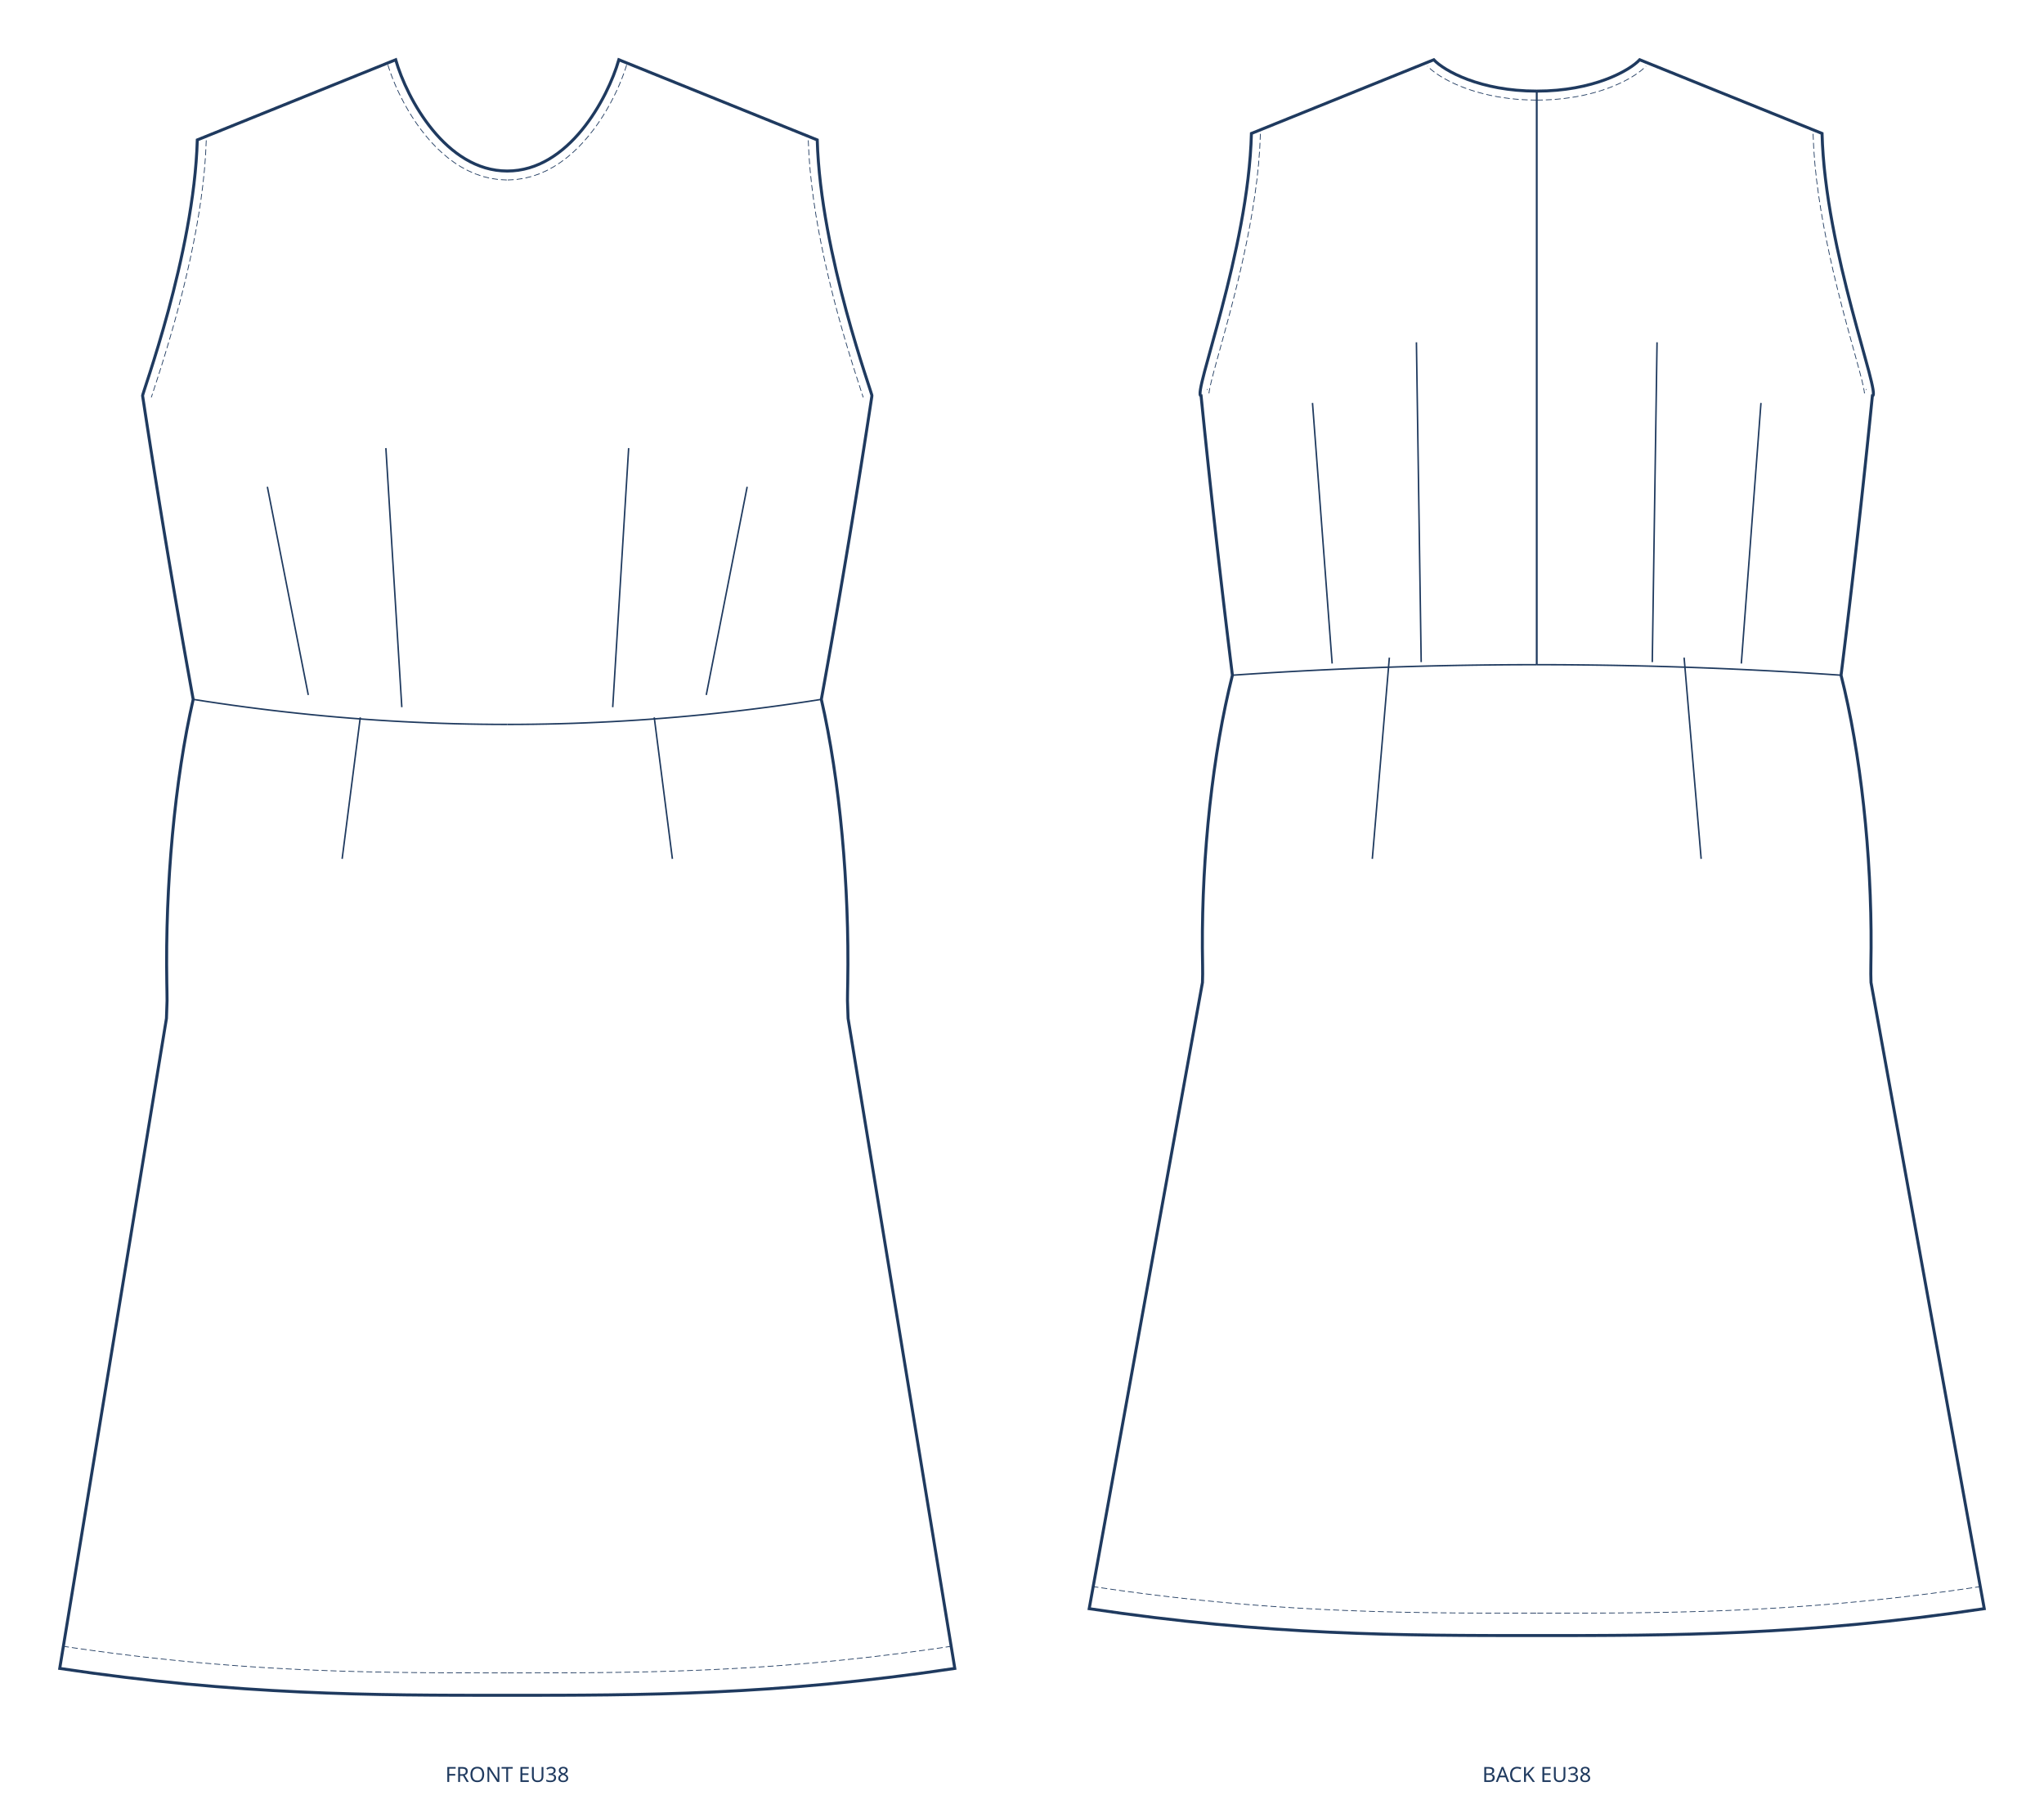
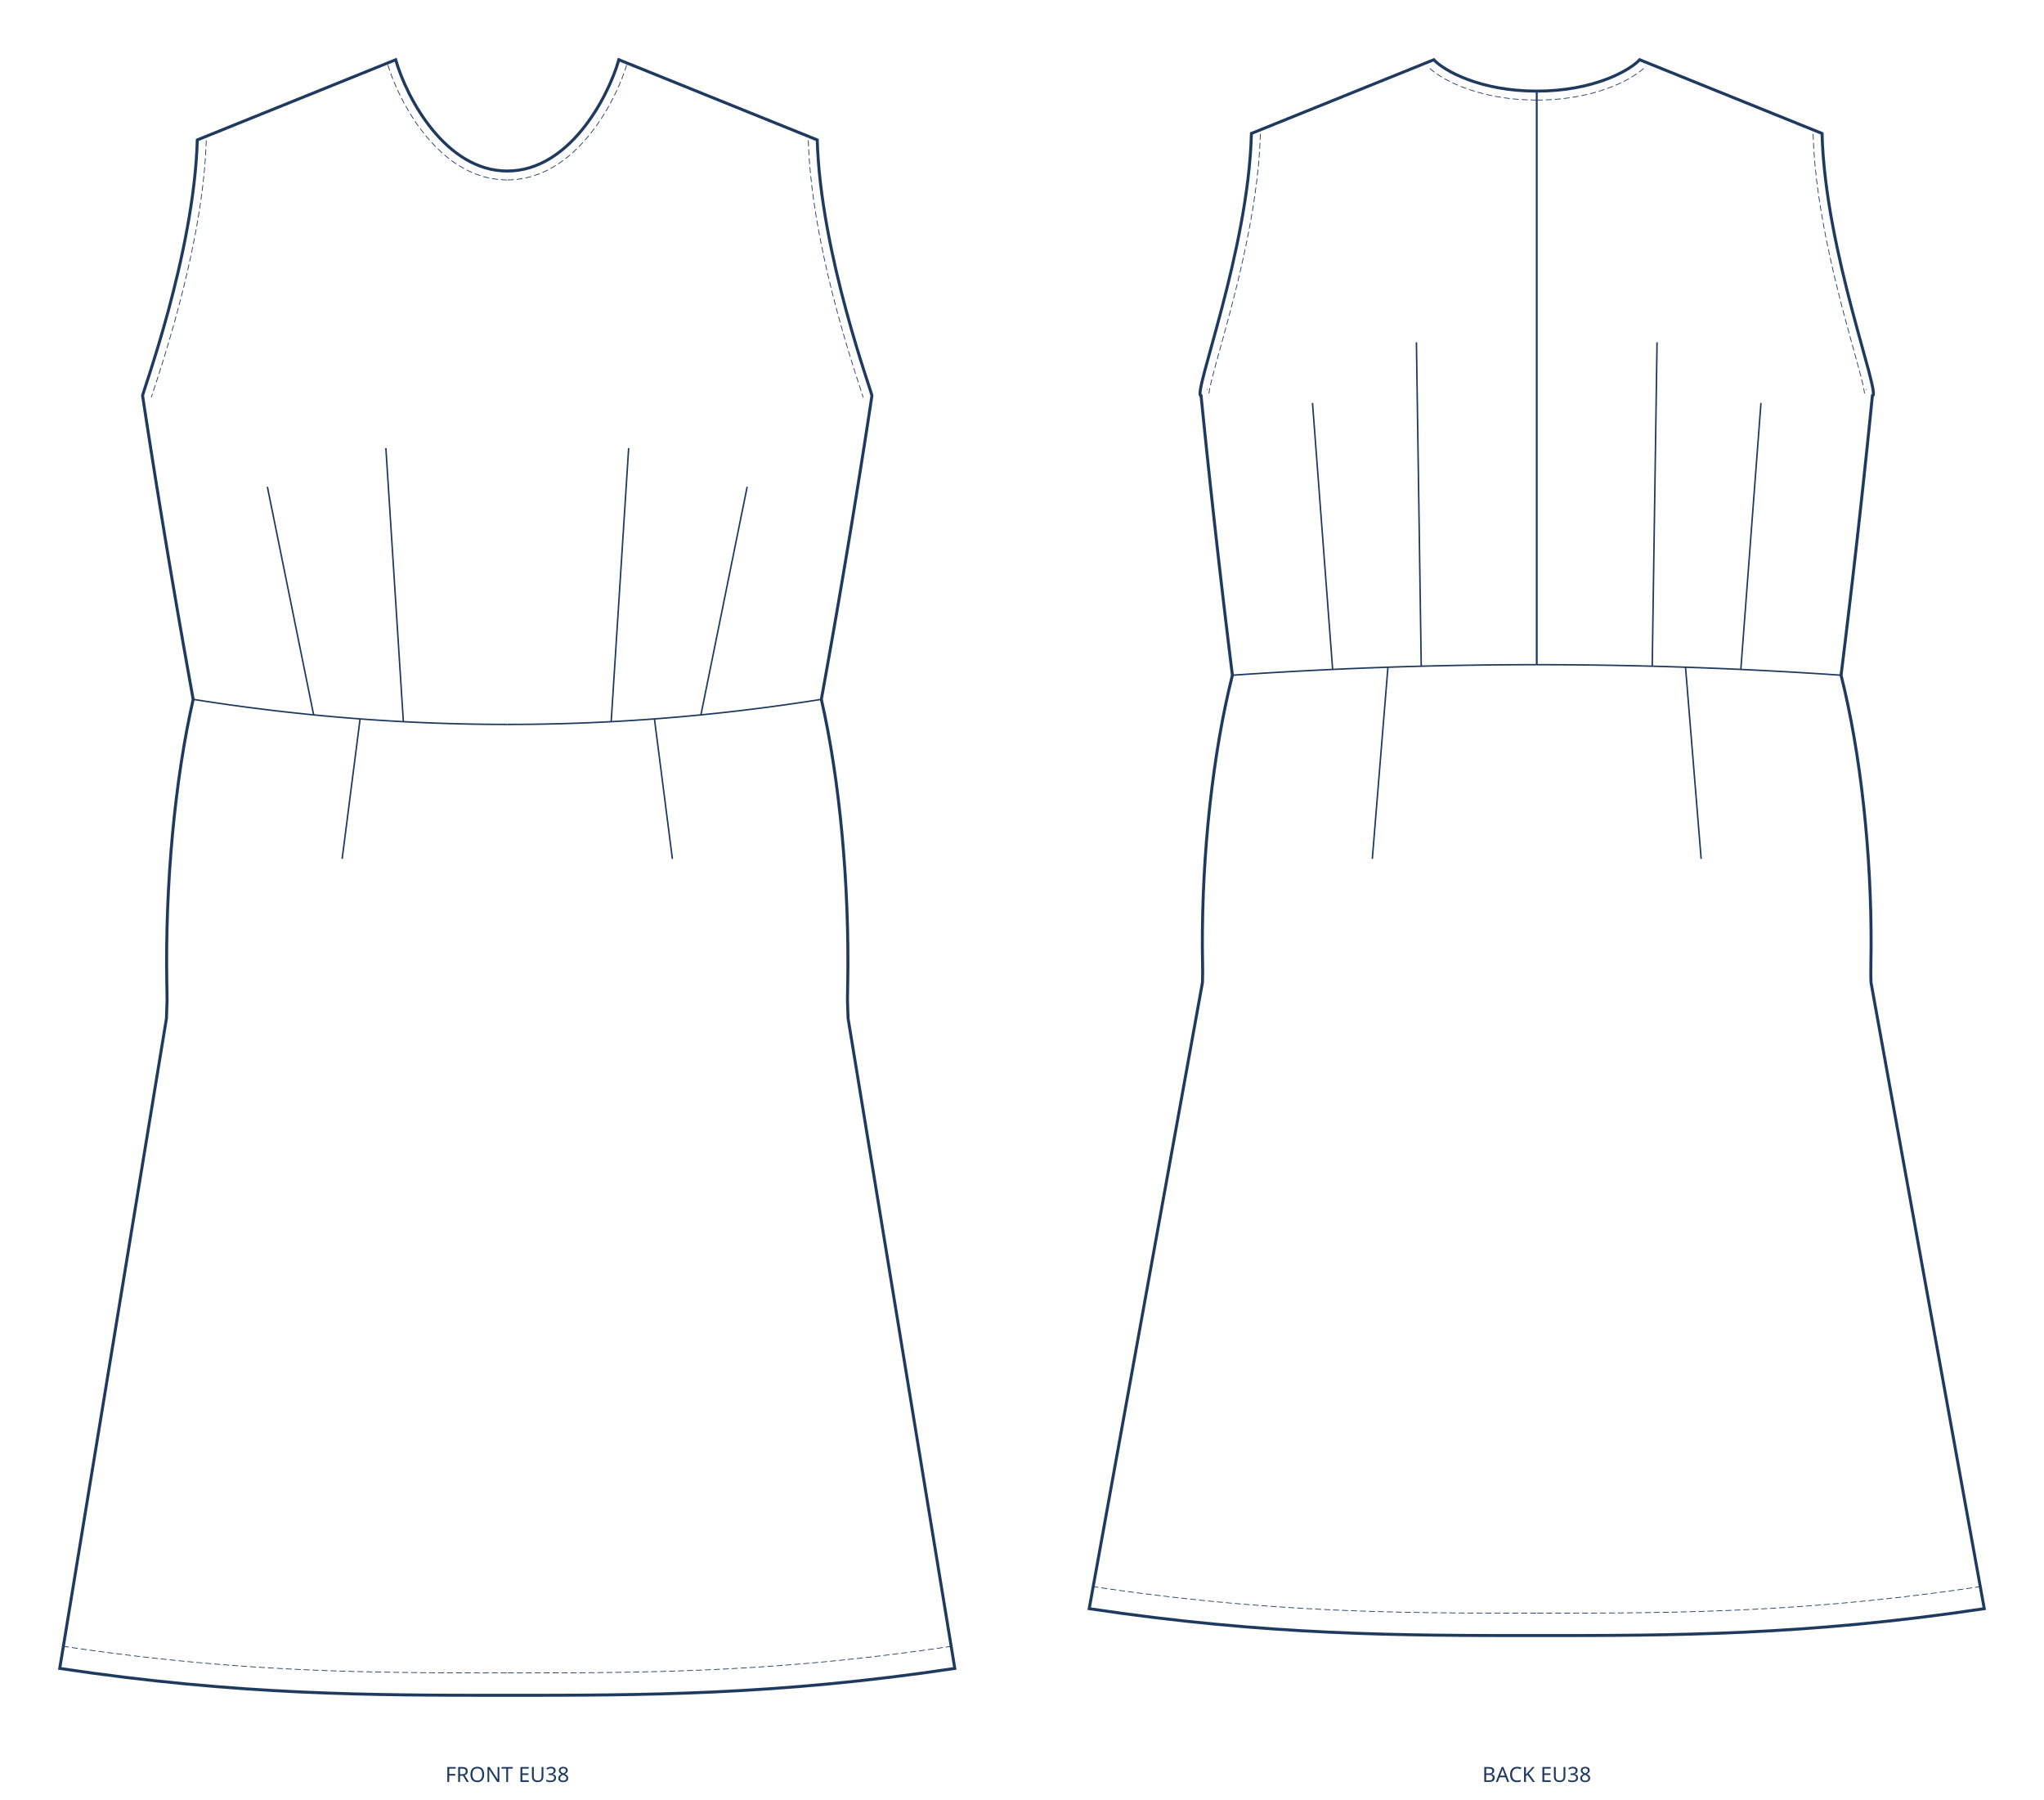
<svg xmlns="http://www.w3.org/2000/svg" width="1368.8mm" height="1205mm" viewBox="0 0 1368.8 1205" data-scale="1:1" data-unit-mm="1" data-source="DraftedPattern" data-dugum="" data-size="EU38" data-sinif="dress/dart/woven">
  <g fill="none" stroke="#1f3a5f" transform="translate(339.7,40)">
    <path data-rol="siluet" data-view="front" data-manken-fark-ceyrek-mm="12.7417" data-manken-bel-yarim-mm="197.5854" data-manken-bust-y="225.0000" data-manken-bel-y="428.2238" data-manken-kalca-y="628.2238" data-omuz-egim-deg="22.00" data-omuz-oran="0.8500" data-omuz-uc="207.5700 53.6728" data-yaka-gen-oran="0.3600" data-yaka-derinlik-oran="0.4985" stroke-width="2" d="M 0 74.5 C 41.099 74.5 67.253 26.075 74.725 0 C 119.007 17.891 163.288 35.782 207.57 53.673 C 209.768 130.77 245.096 225 244.2 225 C 243.594 228.985 242.985 232.97 242.374 236.954 C 241.761 240.939 241.145 244.924 240.527 248.909 C 239.907 252.893 239.284 256.878 238.659 260.863 C 238.032 264.848 237.403 268.833 236.771 272.817 C 236.137 276.802 235.5 280.787 234.862 284.772 C 234.22 288.757 233.577 292.741 232.931 296.726 C 232.283 300.711 231.633 304.696 230.981 308.68 C 230.326 312.665 229.668 316.65 229.009 320.635 C 228.347 324.62 227.683 328.604 227.016 332.589 C 226.347 336.574 225.676 340.559 225.003 344.543 C 224.327 348.528 223.649 352.513 222.969 356.498 C 222.286 360.483 221.601 364.467 220.914 368.452 C 220.224 372.437 219.532 376.422 218.838 380.406 C 218.142 384.391 217.443 388.376 216.742 392.361 C 216.038 396.346 215.332 400.33 214.624 404.315 C 213.914 408.3 213.201 412.285 212.486 416.269 C 211.769 420.254 211.049 424.239 210.327 428.224 C 211.095 431.582 211.842 435.008 212.567 438.497 C 213.29 441.986 213.992 445.537 214.671 449.146 C 215.348 452.754 216.003 456.418 216.635 460.134 C 217.264 463.85 217.871 467.616 218.454 471.427 C 219.036 475.239 219.593 479.095 220.126 482.99 C 220.658 486.885 221.165 490.82 221.648 494.787 C 222.128 498.755 222.584 502.755 223.015 506.783 C 223.444 510.811 223.848 514.866 224.226 518.943 C 224.602 523.02 224.952 527.118 225.277 531.232 C 225.6 535.346 225.896 539.475 226.166 543.614 C 226.435 547.753 226.677 551.901 226.892 556.054 C 227.105 560.206 227.292 564.363 227.451 568.517 C 227.609 572.671 227.74 576.823 227.843 580.968 C 227.945 585.112 228.019 589.248 228.066 593.371 C 228.111 597.494 228.128 601.602 228.117 605.691 C 228.105 609.78 228.065 613.85 227.996 617.894 C 227.927 621.938 227.829 625.956 227.828 629.943 C 227.994 633.93 228.129 637.885 228.231 641.804 C 252.054 786.869 275.877 931.935 299.7 1077 C 179.82 1095 89.91 1095 0 1095 C -89.91 1095 -179.82 1095 -299.7 1077 C -275.877 931.935 -252.054 786.869 -228.231 641.804 C -228.129 637.885 -227.994 633.93 -227.828 629.943 C -227.829 625.956 -227.927 621.938 -227.996 617.894 C -228.065 613.85 -228.105 609.78 -228.117 605.691 C -228.128 601.602 -228.111 597.494 -228.066 593.371 C -228.019 589.248 -227.945 585.112 -227.843 580.968 C -227.74 576.823 -227.609 572.671 -227.451 568.517 C -227.292 564.363 -227.105 560.206 -226.892 556.054 C -226.677 551.901 -226.435 547.753 -226.166 543.614 C -225.896 539.475 -225.6 535.346 -225.277 531.232 C -224.952 527.118 -224.602 523.02 -224.226 518.943 C -223.848 514.866 -223.444 510.811 -223.015 506.783 C -222.584 502.755 -222.128 498.755 -221.648 494.787 C -221.165 490.82 -220.658 486.885 -220.126 482.99 C -219.593 479.095 -219.036 475.239 -218.454 471.427 C -217.871 467.616 -217.264 463.85 -216.635 460.134 C -216.003 456.418 -215.348 452.754 -214.671 449.146 C -213.992 445.537 -213.29 441.986 -212.567 438.497 C -211.842 435.008 -211.095 431.582 -210.327 428.224 C -211.049 424.239 -211.769 420.254 -212.486 416.269 C -213.201 412.285 -213.914 408.3 -214.624 404.315 C -215.332 400.33 -216.038 396.346 -216.742 392.361 C -217.443 388.376 -218.142 384.391 -218.838 380.406 C -219.532 376.422 -220.224 372.437 -220.914 368.452 C -221.601 364.467 -222.286 360.483 -222.969 356.498 C -223.649 352.513 -224.327 348.528 -225.003 344.543 C -225.676 340.559 -226.347 336.574 -227.016 332.589 C -227.683 328.604 -228.347 324.62 -229.009 320.635 C -229.668 316.65 -230.326 312.665 -230.981 308.68 C -231.633 304.696 -232.283 300.711 -232.931 296.726 C -233.577 292.741 -234.22 288.757 -234.862 284.772 C -235.5 280.787 -236.137 276.802 -236.771 272.817 C -237.403 268.833 -238.032 264.848 -238.659 260.863 C -239.284 256.878 -239.907 252.893 -240.527 248.909 C -241.145 244.924 -241.761 240.939 -242.374 236.954 C -242.985 232.97 -243.594 228.985 -244.2 225 C -245.096 225 -209.768 130.77 -207.57 53.673 C -163.288 35.782 -119.007 17.891 -74.725 0 C -67.253 26.075 -41.099 74.5 0 74.5 Z" />
    <path data-rol="bel-dikisi" data-view="front" data-yan="sag" stroke-width="1" d="M 210.327 428.224 L 201.559 429.59 L 192.791 430.898 L 184.024 432.149 L 175.257 433.341 L 166.491 434.476 L 157.725 435.553 L 148.96 436.573 L 140.195 437.534 L 131.431 438.437 L 122.667 439.282 L 113.903 440.07 L 105.14 440.798 L 96.377 441.469 L 87.615 442.082 L 78.852 442.636 L 70.09 443.132 L 61.328 443.57 L 52.567 443.949 L 43.805 444.27 L 35.044 444.533 L 26.283 444.737 L 17.522 444.883 L 8.761 444.971 L -0 445" />
    <path data-rol="bel-dikisi" data-view="front" data-yan="sol" stroke-width="1" d="M -210.327 428.224 L -201.559 429.59 L -192.791 430.898 L -184.024 432.149 L -175.257 433.341 L -166.491 434.476 L -157.725 435.553 L -148.96 436.573 L -140.195 437.534 L -131.431 438.437 L -122.667 439.282 L -113.903 440.07 L -105.14 440.798 L -96.377 441.469 L -87.615 442.082 L -78.852 442.636 L -70.09 443.132 L -61.328 443.57 L -52.567 443.949 L -43.805 444.27 L -35.044 444.533 L -26.283 444.737 L -17.522 444.883 L -8.761 444.971 L 0 445" />
-     <path data-rol="pens" data-view="front" data-yan="sag" stroke-width="1" d="M 133.256 425.282 L 160.652 285.913" />
-     <path data-rol="pens" data-view="front" data-yan="sol" stroke-width="1" d="M -133.256 425.282 L -160.652 285.913" />
-     <path data-rol="pens" data-view="front" data-yan="sag" stroke-width="1" d="M 70.618 433.459 L 81.293 260.004" />
-     <path data-rol="pens" data-view="front" data-yan="sol" stroke-width="1" d="M -70.618 433.459 L -81.293 260.004" />
-     <path data-rol="pens" data-view="front" data-yan="sag" stroke-width="1" d="M 98.426 440.288 L 110.577 535" />
-     <path data-rol="pens" data-view="front" data-yan="sol" stroke-width="1" d="M -98.426 440.288 L -110.577 535" />
+     <path data-rol="pens" data-view="front" data-yan="sag" stroke-width="1" d="M 129.675 438.606 L 160.652 285.913" />
+     <path data-rol="pens" data-view="front" data-yan="sol" stroke-width="1" d="M -129.675 438.606 L -160.652 285.913" />
+     <path data-rol="pens" data-view="front" data-yan="sag" stroke-width="1" d="M 69.584 443.157 L 81.293 260.004" />
+     <path data-rol="pens" data-view="front" data-yan="sol" stroke-width="1" d="M -69.584 443.157 L -81.293 260.004" />
+     <path data-rol="pens" data-view="front" data-yan="sag" stroke-width="1" d="M 98.561 441.302 L 110.577 535" />
+     <path data-rol="pens" data-view="front" data-yan="sol" stroke-width="1" d="M -98.561 441.302 L -110.577 535" />
    <path data-rol="dikis-izi" data-view="front" data-yan="sag" stroke-width="0.5" stroke-dasharray="4 2" d="M 297.524 1062.159 L 286.423 1063.787 L 275.543 1065.305 L 264.828 1066.726 L 254.273 1068.052 L 243.87 1069.286 L 233.615 1070.432 L 223.501 1071.494 L 213.524 1072.473 L 203.678 1073.375 L 193.955 1074.201 L 184.352 1074.955 L 174.862 1075.641 L 165.479 1076.262 L 156.198 1076.821 L 147.013 1077.321 L 137.918 1077.766 L 128.908 1078.159 L 119.976 1078.502 L 111.117 1078.801 L 102.325 1079.056 L 93.595 1079.273 L 84.92 1079.453 L 76.296 1079.601 L 67.716 1079.72 L 59.175 1079.812 L 50.667 1079.882 L 42.186 1079.931 L 33.727 1079.965 L 25.285 1079.985 L 16.853 1079.996 L 8.426 1079.999 L -0.001 1080" />
    <path data-rol="dikis-izi" data-view="front" data-yan="sol" stroke-width="0.5" stroke-dasharray="4 2" d="M -297.524 1062.159 L -286.423 1063.787 L -275.543 1065.305 L -264.828 1066.726 L -254.273 1068.052 L -243.87 1069.286 L -233.615 1070.432 L -223.501 1071.494 L -213.524 1072.473 L -203.678 1073.375 L -193.955 1074.201 L -184.352 1074.955 L -174.862 1075.641 L -165.479 1076.262 L -156.198 1076.821 L -147.013 1077.321 L -137.918 1077.766 L -128.908 1078.159 L -119.976 1078.502 L -111.117 1078.801 L -102.325 1079.056 L -93.595 1079.273 L -84.92 1079.453 L -76.296 1079.601 L -67.716 1079.72 L -59.175 1079.812 L -50.667 1079.882 L -42.186 1079.931 L -33.727 1079.965 L -25.285 1079.985 L -16.853 1079.996 L -8.426 1079.999 L 0.001 1080" />
    <path data-rol="dikis-izi" data-view="front" data-yan="sag" stroke-width="0.5" stroke-dasharray="4 2" d="M 201.576 53.946 L 202.024 63.758 L 202.794 73.783 L 203.853 83.871 L 205.168 93.975 L 206.709 104.049 L 208.445 114.048 L 210.345 123.924 L 212.38 133.631 L 214.518 143.121 L 216.73 152.347 L 218.985 161.261 L 221.254 169.815 L 223.505 177.963 L 225.709 185.655 L 227.836 192.843 L 229.856 199.48 L 231.737 205.516 L 233.45 210.902 L 234.963 215.589 L 236.246 219.523 L 237.265 222.647 L 237.98 224.882 L 238.396 226.018 L 238.332 225.88" />
    <path data-rol="dikis-izi" data-view="front" data-yan="sol" stroke-width="0.5" stroke-dasharray="4 2" d="M -201.576 53.946 L -202.024 63.758 L -202.794 73.783 L -203.853 83.871 L -205.168 93.975 L -206.709 104.049 L -208.445 114.048 L -210.345 123.924 L -212.38 133.631 L -214.518 143.121 L -216.73 152.347 L -218.985 161.261 L -221.254 169.815 L -223.505 177.963 L -225.709 185.655 L -227.836 192.843 L -229.856 199.48 L -231.737 205.516 L -233.45 210.902 L -234.963 215.589 L -236.246 219.523 L -237.265 222.647 L -237.98 224.882 L -238.396 226.018 L -238.332 225.88" />
    <path data-rol="dikis-izi" data-view="front" data-yan="sag" stroke-width="0.5" stroke-dasharray="4 2" d="M 0.293 80.493 L 5.639 80.225 L 11.112 79.421 L 16.396 78.125 L 21.479 76.377 L 26.354 74.219 L 31.018 71.691 L 35.469 68.832 L 39.709 65.679 L 43.739 62.27 L 47.565 58.639 L 51.187 54.817 L 54.608 50.837 L 57.832 46.731 L 60.86 42.528 L 63.693 38.258 L 66.332 33.952 L 68.778 29.639 L 71.031 25.348 L 73.091 21.109 L 74.959 16.948 L 76.633 12.896 L 78.114 8.979 L 79.401 5.224 L 80.463 1.755" />
    <path data-rol="dikis-izi" data-view="front" data-yan="sol" stroke-width="0.5" stroke-dasharray="4 2" d="M -0.293 80.493 L -5.639 80.225 L -11.112 79.421 L -16.396 78.125 L -21.479 76.377 L -26.354 74.219 L -31.018 71.691 L -35.469 68.832 L -39.709 65.679 L -43.739 62.27 L -47.565 58.639 L -51.187 54.817 L -54.608 50.837 L -57.832 46.731 L -60.86 42.528 L -63.693 38.258 L -66.332 33.952 L -68.778 29.639 L -71.031 25.348 L -73.091 21.109 L -74.959 16.948 L -76.633 12.896 L -78.114 8.979 L -79.401 5.224 L -80.463 1.755" />
  </g>
  <g fill="none" stroke="#1f3a5f" transform="translate(1029.1,40)">
    <path data-rol="siluet" data-view="back" data-manken-fark-ceyrek-mm="12.7417" data-manken-bel-yarim-mm="191.0586" data-manken-bust-y="225.0000" data-manken-bel-y="412.0492" data-manken-kalca-y="612.0492" data-omuz-egim-deg="22.00" data-omuz-oran="0.8500" data-omuz-uc="191.0588 49.3351" data-yaka-gen-oran="0.3609" data-arka-yaka-oran="0.2819" stroke-width="2" d="M 0 21 C 37.922 21 62.055 7.35 68.95 0 C 109.653 16.445 150.356 32.89 191.059 49.335 C 193.082 128.384 230.995 225 224.775 225 C 224.384 228.897 223.991 232.794 223.596 236.691 C 223.199 240.587 222.8 244.484 222.399 248.381 C 221.996 252.278 221.591 256.175 221.185 260.072 C 220.776 263.969 220.365 267.865 219.953 271.762 C 219.538 275.659 219.122 279.556 218.703 283.453 C 218.283 287.35 217.861 291.247 217.436 295.143 C 217.01 299.04 216.582 302.937 216.152 306.834 C 215.72 310.731 215.286 314.628 214.85 318.525 C 214.412 322.421 213.972 326.318 213.53 330.215 C 213.086 334.112 212.641 338.009 212.193 341.906 C 211.743 345.803 211.292 349.7 210.838 353.596 C 210.382 357.493 209.925 361.39 209.465 365.287 C 209.004 369.184 208.541 373.081 208.076 376.978 C 207.608 380.874 207.139 384.771 206.668 388.668 C 206.195 392.565 205.72 396.462 205.243 400.359 C 204.764 404.255 204.283 408.152 203.8 412.049 C 204.615 415.281 205.41 418.579 206.184 421.937 C 206.955 425.295 207.706 428.714 208.434 432.188 C 209.161 435.661 209.866 439.189 210.548 442.767 C 211.228 446.344 211.886 449.97 212.52 453.64 C 213.152 457.31 213.762 461.023 214.347 464.774 C 214.93 468.525 215.489 472.314 216.024 476.135 C 216.557 479.956 217.065 483.809 217.548 487.689 C 218.03 491.568 218.486 495.474 218.916 499.401 C 219.345 503.328 219.748 507.275 220.125 511.238 C 220.5 515.201 220.85 519.178 221.172 523.166 C 221.493 527.153 221.787 531.15 222.054 535.15 C 222.319 539.151 222.557 543.155 222.768 547.158 C 222.977 551.16 223.159 555.161 223.313 559.154 C 223.465 563.147 223.59 567.133 223.686 571.105 C 223.781 575.077 223.848 579.037 223.886 582.977 C 223.923 586.918 223.931 590.839 223.91 594.736 C 223.889 598.633 223.838 602.506 223.757 606.348 C 223.677 610.191 223.712 614.003 223.853 617.779 C 249.136 757.519 274.418 897.26 299.7 1037 C 179.82 1055 89.91 1055 0 1055 C -89.91 1055 -179.82 1055 -299.7 1037 C -274.418 897.26 -249.136 757.519 -223.853 617.779 C -223.712 614.003 -223.677 610.191 -223.757 606.348 C -223.838 602.506 -223.889 598.633 -223.91 594.736 C -223.931 590.839 -223.923 586.918 -223.886 582.977 C -223.848 579.037 -223.781 575.077 -223.686 571.105 C -223.59 567.133 -223.465 563.147 -223.313 559.154 C -223.159 555.161 -222.977 551.16 -222.768 547.158 C -222.557 543.155 -222.319 539.151 -222.054 535.15 C -221.787 531.15 -221.493 527.153 -221.172 523.166 C -220.85 519.178 -220.5 515.201 -220.125 511.238 C -219.748 507.275 -219.345 503.328 -218.916 499.401 C -218.486 495.474 -218.03 491.568 -217.548 487.689 C -217.065 483.809 -216.557 479.956 -216.024 476.135 C -215.489 472.314 -214.93 468.525 -214.347 464.774 C -213.762 461.023 -213.152 457.31 -212.52 453.64 C -211.886 449.97 -211.228 446.344 -210.548 442.767 C -209.866 439.189 -209.161 435.661 -208.434 432.188 C -207.706 428.714 -206.955 425.295 -206.184 421.937 C -205.41 418.579 -204.615 415.281 -203.8 412.049 C -204.283 408.152 -204.764 404.255 -205.243 400.359 C -205.72 396.462 -206.195 392.565 -206.668 388.668 C -207.139 384.771 -207.608 380.874 -208.076 376.978 C -208.541 373.081 -209.004 369.184 -209.465 365.287 C -209.925 361.39 -210.382 357.493 -210.838 353.596 C -211.292 349.7 -211.743 345.803 -212.193 341.906 C -212.641 338.009 -213.086 334.112 -213.53 330.215 C -213.972 326.318 -214.412 322.421 -214.85 318.525 C -215.286 314.628 -215.72 310.731 -216.152 306.834 C -216.582 302.937 -217.01 299.04 -217.436 295.143 C -217.861 291.247 -218.283 287.35 -218.703 283.453 C -219.122 279.556 -219.538 275.659 -219.953 271.762 C -220.365 267.865 -220.776 263.969 -221.185 260.072 C -221.591 256.175 -221.996 252.278 -222.399 248.381 C -222.8 244.484 -223.199 240.587 -223.596 236.691 C -223.991 232.794 -224.384 228.897 -224.775 225 C -230.995 225 -193.082 128.384 -191.059 49.335 C -150.356 32.89 -109.653 16.445 -68.95 0 C -62.055 7.35 -37.922 21 0 21 Z" />
    <path data-rol="bel-dikisi" data-view="back" data-yan="sag" stroke-width="1" d="M 203.8 412.049 L 195.286 411.474 L 186.774 410.924 L 178.265 410.398 L 169.758 409.896 L 161.255 409.419 L 152.753 408.966 L 144.254 408.538 L 135.757 408.134 L 127.263 407.754 L 118.77 407.399 L 110.279 407.069 L 101.789 406.763 L 93.301 406.481 L 84.815 406.224 L 76.33 405.992 L 67.846 405.784 L 59.363 405.6 L 50.881 405.441 L 42.4 405.306 L 33.919 405.196 L 25.439 405.11 L 16.959 405.049 L 8.479 405.012 L 0 405" />
    <path data-rol="bel-dikisi" data-view="back" data-yan="sol" stroke-width="1" d="M -203.8 412.049 L -195.286 411.474 L -186.774 410.924 L -178.265 410.398 L -169.758 409.896 L -161.255 409.419 L -152.753 408.966 L -144.254 408.538 L -135.757 408.134 L -127.263 407.754 L -118.77 407.399 L -110.279 407.069 L -101.789 406.763 L -93.301 406.481 L -84.815 406.224 L -76.33 405.992 L -67.846 405.784 L -59.363 405.6 L -50.881 405.441 L -42.4 405.306 L -33.919 405.196 L -25.439 405.11 L -16.959 405.049 L -8.479 405.012 L 0 405" />
-     <path data-rol="pens" data-view="back" data-yan="sag" stroke-width="1" d="M 137.004 404.237 L 150.164 229.78" />
-     <path data-rol="pens" data-view="back" data-yan="sol" stroke-width="1" d="M -137.004 404.237 L -150.164 229.78" />
-     <path data-rol="pens" data-view="back" data-yan="sag" stroke-width="1" d="M 77.376 403.267 L 80.569 189.173" />
-     <path data-rol="pens" data-view="back" data-yan="sol" stroke-width="1" d="M -77.376 403.267 L -80.569 189.173" />
+     <path data-rol="pens" data-view="back" data-yan="sag" stroke-width="1" d="M 136.676 408.177 L 150.164 229.78" />
+     <path data-rol="pens" data-view="back" data-yan="sol" stroke-width="1" d="M -136.676 408.177 L -150.164 229.78" />
+     <path data-rol="pens" data-view="back" data-yan="sag" stroke-width="1" d="M 77.34 406.019 L 80.569 189.173" />
+     <path data-rol="pens" data-view="back" data-yan="sol" stroke-width="1" d="M -77.34 406.019 L -80.569 189.173" />
    <path data-rol="orta-dikis" data-view="back" data-yan="sag" stroke-width="1" d="M 0 405 C 0 400.2 0 395.438 0 390.711 C 0 385.985 0 381.295 0 376.641 C 0 371.986 0 367.366 0 362.781 C 0 358.195 0 353.644 0 349.125 C 0 344.606 0 340.12 0 335.666 C 0 331.212 0 326.789 0 322.397 C 0 318.005 0 313.643 0 309.31 C 0 304.978 0 300.675 0 296.4 C 0 292.125 0 287.878 0 283.658 C 0 279.438 0 275.245 0 271.078 C 0 266.911 0 262.769 0 258.653 C 0 254.536 0 250.444 0 246.375 C 0 242.306 0 238.261 0 234.238 C 0 230.215 0 226.214 0 222.234 C 0 218.255 0 214.296 0 210.357 C 0 206.419 0 202.5 0 198.6 C 0 194.7 0 190.819 0 186.955 C 0 183.091 0 179.245 0 175.416 C 0 171.586 0 167.773 0 163.975 C 0 160.177 0 156.394 0 152.625 C 0 148.856 0 145.102 0 141.36 C 0 137.618 0 133.889 0 130.172 C 0 126.455 0 122.749 0 119.054 C 0 115.359 0 111.675 0 108 C 0 104.325 0 100.659 0 97.002 C 0 93.344 0 89.695 0 86.053 C 0 82.411 0 78.776 0 75.147 C 0 71.517 0 67.894 0 64.275 C 0 60.656 0 57.042 0 53.432 C 0 49.821 0 46.214 0 42.609 C 0 39.005 0 35.402 0 31.801 C 0 28.2 0 24.6 0 21" />
    <path data-rol="orta-dikis" data-view="back" data-yan="sol" stroke-width="1" d="M 0 21 C 0 24.6 0 28.2 0 31.801 C 0 35.402 0 39.005 0 42.609 C 0 46.214 0 49.821 0 53.432 C 0 57.042 0 60.656 0 64.275 C 0 67.894 0 71.517 0 75.147 C 0 78.776 0 82.411 0 86.053 C 0 89.695 0 93.344 0 97.002 C 0 100.659 0 104.325 0 108 C 0 111.675 0 115.359 0 119.054 C 0 122.749 0 126.455 0 130.172 C 0 133.889 0 137.618 0 141.36 C 0 145.102 0 148.856 0 152.625 C 0 156.394 0 160.177 0 163.975 C 0 167.773 0 171.586 0 175.416 C 0 179.245 0 183.091 0 186.955 C 0 190.819 0 194.7 0 198.6 C 0 202.5 0 206.419 0 210.357 C 0 214.296 0 218.255 0 222.234 C 0 226.214 0 230.215 0 234.238 C 0 238.261 0 242.306 0 246.375 C 0 250.444 0 254.536 0 258.653 C 0 262.769 0 266.911 0 271.078 C 0 275.245 0 279.438 0 283.658 C 0 287.878 0 292.125 0 296.4 C 0 300.675 0 304.978 0 309.31 C 0 313.643 0 318.005 0 322.397 C 0 326.789 0 331.212 0 335.666 C 0 340.12 0 344.606 0 349.125 C 0 353.644 0 358.195 0 362.781 C 0 367.366 0 371.986 0 376.641 C 0 381.295 0 385.985 0 390.711 C 0 395.438 0 400.2 0 405" />
-     <path data-rol="pens" data-view="back" data-yan="sag" stroke-width="1" d="M 98.695 400.283 L 110.108 535" />
-     <path data-rol="pens" data-view="back" data-yan="sol" stroke-width="1" d="M -98.695 400.283 L -110.108 535" />
+     <path data-rol="pens" data-view="back" data-yan="sag" stroke-width="1" d="M 99.64 406.692 L 110.108 535" />
+     <path data-rol="pens" data-view="back" data-yan="sol" stroke-width="1" d="M -99.64 406.692 L -110.108 535" />
    <path data-rol="dikis-izi" data-view="back" data-yan="sag" stroke-width="0.5" stroke-dasharray="4 2" d="M 297.524 1022.159 L 286.423 1023.787 L 275.543 1025.305 L 264.828 1026.726 L 254.273 1028.052 L 243.87 1029.286 L 233.615 1030.432 L 223.501 1031.494 L 213.524 1032.473 L 203.678 1033.375 L 193.955 1034.201 L 184.352 1034.955 L 174.862 1035.641 L 165.479 1036.262 L 156.198 1036.821 L 147.013 1037.321 L 137.918 1037.766 L 128.908 1038.159 L 119.976 1038.502 L 111.117 1038.801 L 102.325 1039.056 L 93.595 1039.273 L 84.92 1039.453 L 76.296 1039.601 L 67.716 1039.72 L 59.175 1039.812 L 50.667 1039.882 L 42.186 1039.931 L 33.727 1039.965 L 25.285 1039.985 L 16.853 1039.996 L 8.426 1039.999 L -0.001 1040" />
    <path data-rol="dikis-izi" data-view="back" data-yan="sol" stroke-width="0.5" stroke-dasharray="4 2" d="M -297.524 1022.159 L -286.423 1023.787 L -275.543 1025.305 L -264.828 1026.726 L -254.273 1028.052 L -243.87 1029.286 L -233.615 1030.432 L -223.501 1031.494 L -213.524 1032.473 L -203.678 1033.375 L -193.955 1034.201 L -184.352 1034.955 L -174.862 1035.641 L -165.479 1036.262 L -156.198 1036.821 L -147.013 1037.321 L -137.918 1037.766 L -128.908 1038.159 L -119.976 1038.502 L -111.117 1038.801 L -102.325 1039.056 L -93.595 1039.273 L -84.92 1039.453 L -76.296 1039.601 L -67.716 1039.72 L -59.175 1039.812 L -50.667 1039.882 L -42.186 1039.931 L -33.727 1039.965 L -25.285 1039.985 L -16.853 1039.996 L -8.426 1039.999 L 0.001 1040" />
    <path data-rol="dikis-izi" data-view="back" data-yan="sag" stroke-width="0.5" stroke-dasharray="4 2" d="M 185.064 49.596 L 185.504 59.66 L 186.291 69.943 L 187.385 80.287 L 188.751 90.647 L 190.353 100.975 L 192.155 111.223 L 194.122 121.344 L 196.219 131.289 L 198.411 141.01 L 200.662 150.457 L 202.939 159.582 L 205.205 168.335 L 207.426 176.666 L 209.566 184.525 L 211.591 191.861 L 213.464 198.621 L 215.15 204.751 L 216.612 210.193 L 217.813 214.883 L 218.712 218.737 L 219.268 221.629 L 219.46 223.263 L 219.666 222.522 L 220.775 220.528" />
    <path data-rol="dikis-izi" data-view="back" data-yan="sol" stroke-width="0.5" stroke-dasharray="4 2" d="M -185.064 49.596 L -185.504 59.66 L -186.291 69.943 L -187.385 80.287 L -188.751 90.647 L -190.353 100.975 L -192.155 111.223 L -194.122 121.344 L -196.219 131.289 L -198.411 141.01 L -200.662 150.457 L -202.939 159.582 L -205.205 168.335 L -207.426 176.666 L -209.566 184.525 L -211.591 191.861 L -213.464 198.621 L -215.15 204.751 L -216.612 210.193 L -217.813 214.883 L -218.712 218.737 L -219.268 221.629 L -219.46 223.263 L -219.666 222.522 L -220.775 220.528" />
    <path data-rol="dikis-izi" data-view="back" data-yan="sag" stroke-width="0.5" stroke-dasharray="4 2" d="M 0.089 26.999 L 4.846 26.928 L 9.549 26.716 L 14.104 26.375 L 18.51 25.912 L 22.766 25.337 L 26.869 24.657 L 30.818 23.882 L 34.612 23.02 L 38.248 22.08 L 41.726 21.071 L 45.044 20.002 L 48.201 18.88 L 51.196 17.715 L 54.027 16.514 L 56.694 15.286 L 59.196 14.039 L 61.532 12.78 L 63.703 11.518 L 65.709 10.257 L 67.55 9.004 L 69.228 7.763 L 70.747 6.536 L 72.109 5.321 L 73.19 4.245" />
    <path data-rol="dikis-izi" data-view="back" data-yan="sol" stroke-width="0.5" stroke-dasharray="4 2" d="M -0.089 26.999 L -4.846 26.928 L -9.549 26.716 L -14.104 26.375 L -18.51 25.912 L -22.766 25.337 L -26.869 24.657 L -30.818 23.882 L -34.612 23.02 L -38.248 22.08 L -41.726 21.071 L -45.044 20.002 L -48.201 18.88 L -51.196 17.715 L -54.027 16.514 L -56.694 15.286 L -59.196 14.039 L -61.532 12.78 L -63.703 11.518 L -65.709 10.257 L -67.55 9.004 L -69.228 7.763 L -70.747 6.536 L -72.109 5.321 L -73.19 4.245" />
  </g>
  <g font-family="sans-serif" font-size="14" text-anchor="middle" fill="#1f3a5f">
    <text x="339.7" y="1193">FRONT EU38</text>
    <text x="1029.1" y="1193">BACK EU38</text>
  </g>
</svg>
